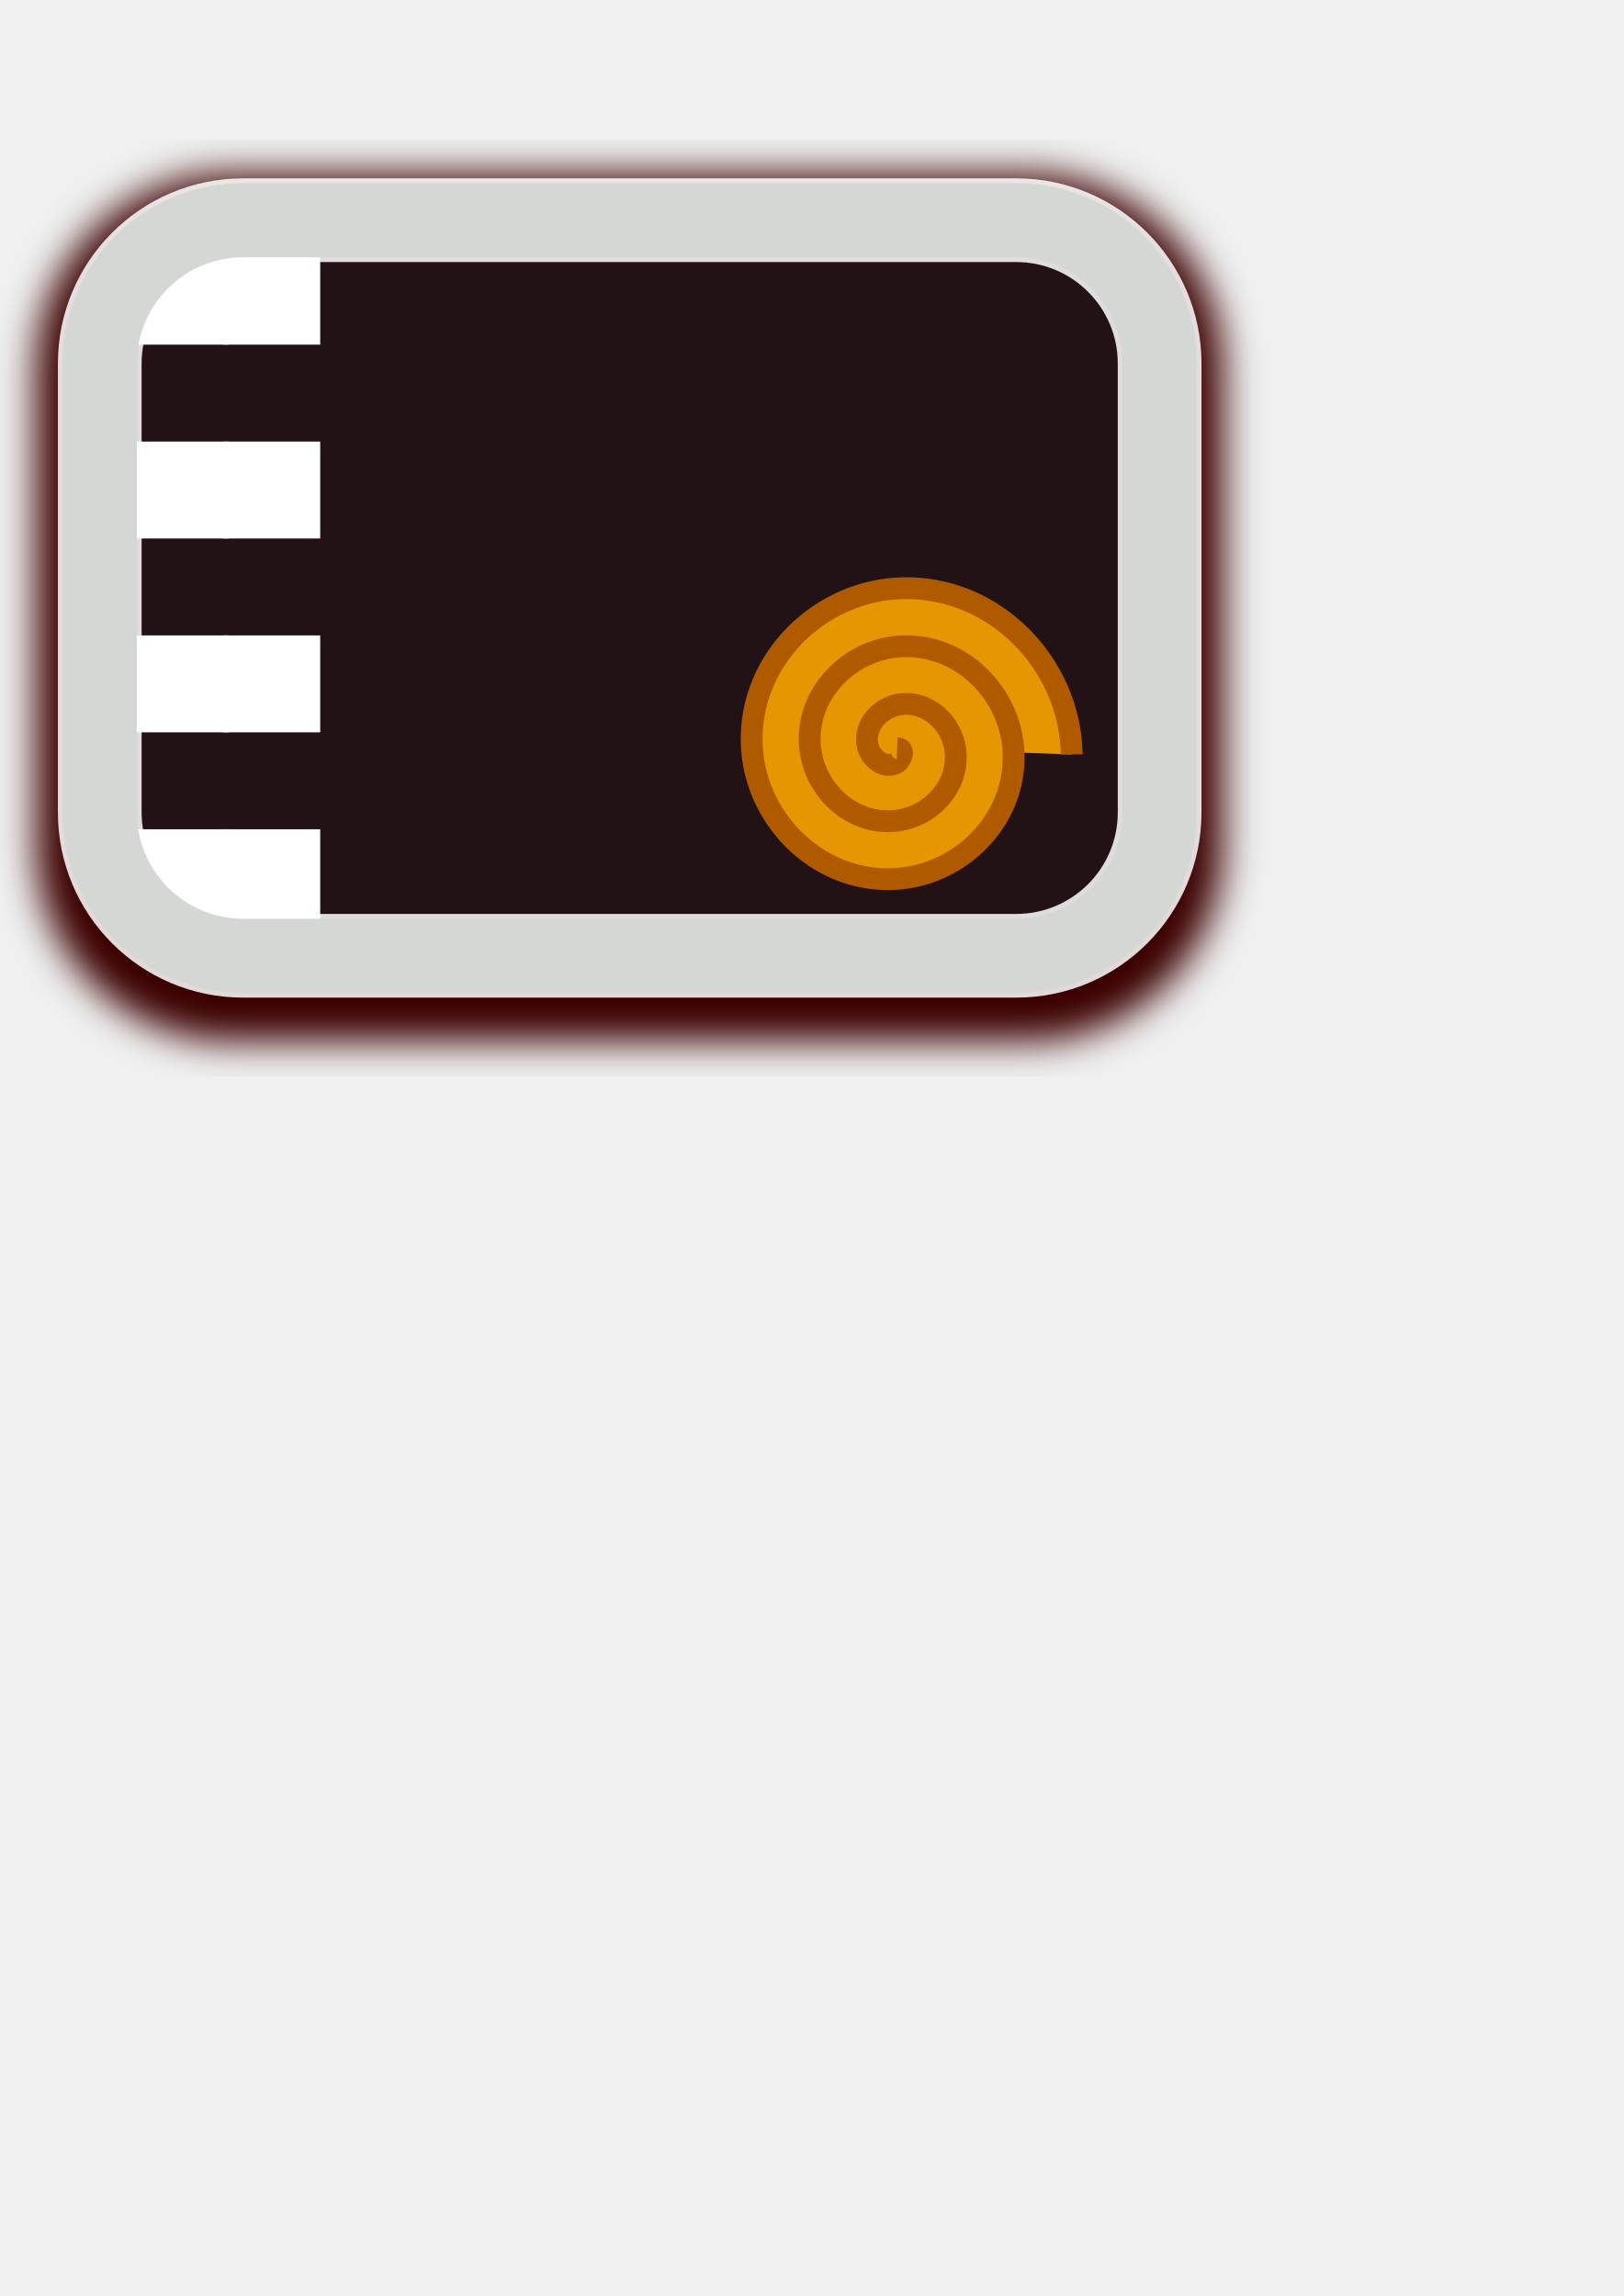
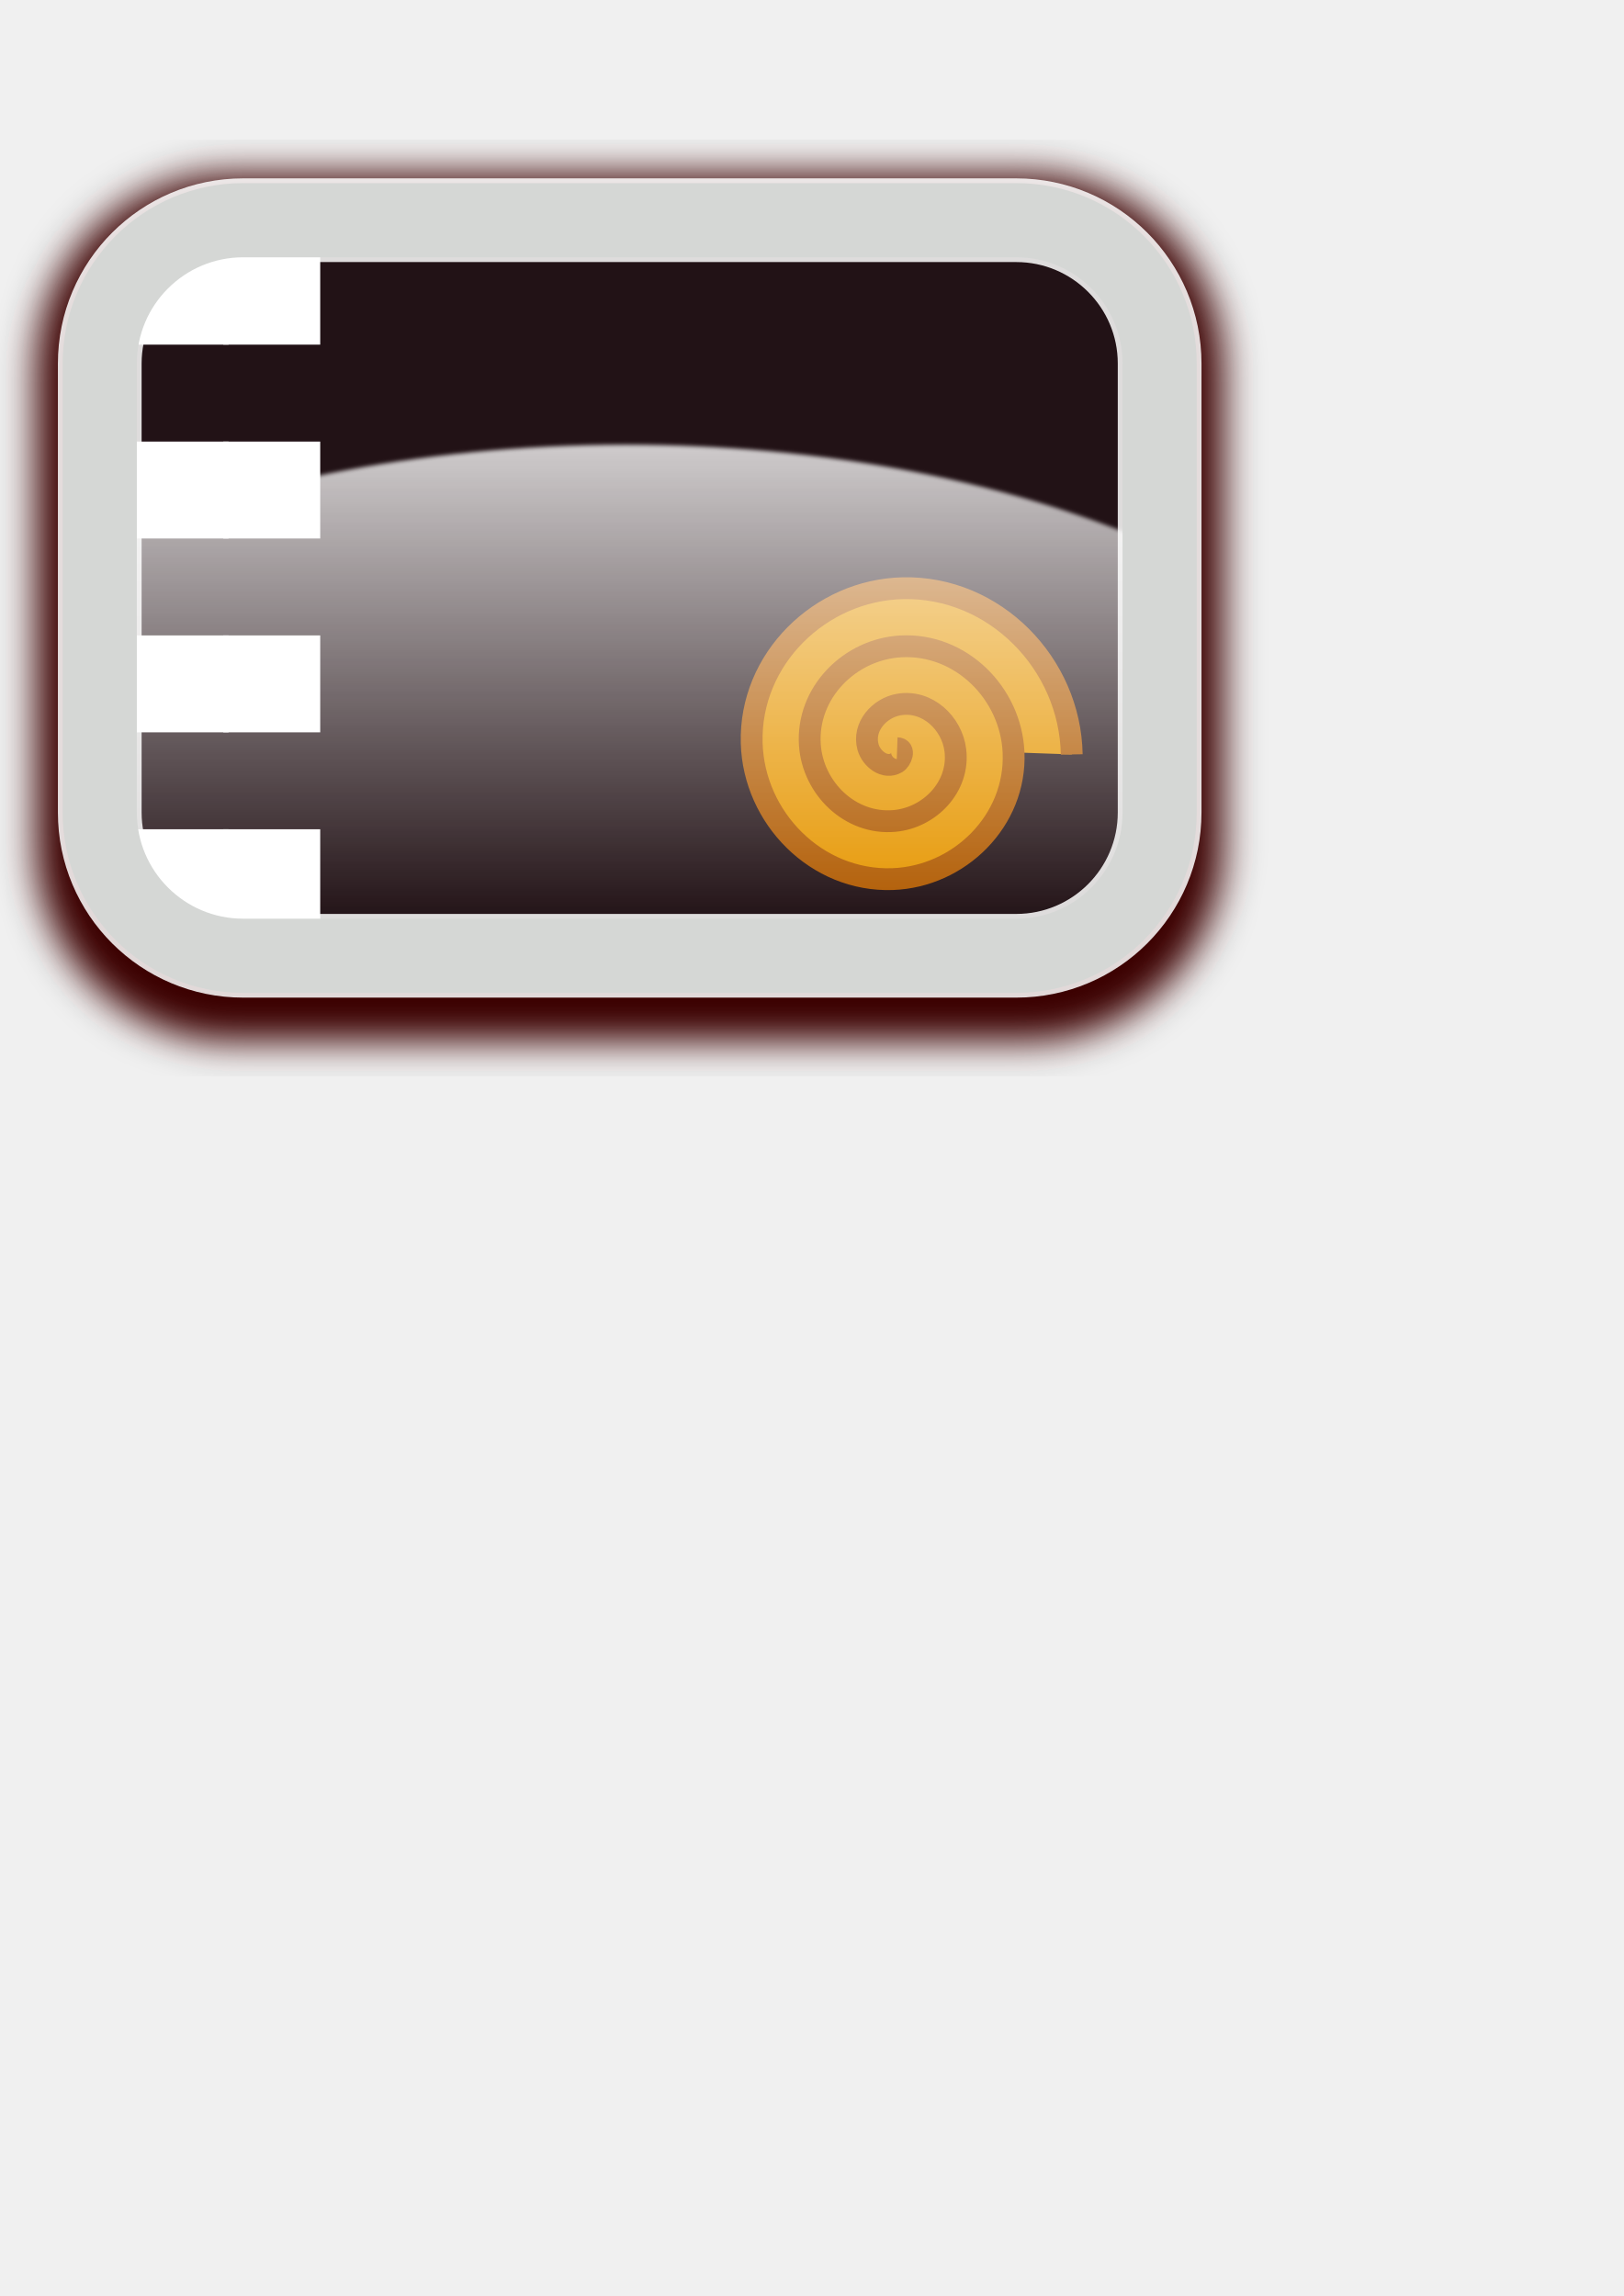
- <svg xmlns="http://www.w3.org/2000/svg" width="744.094" height="1052.362" id="svg2" version="1.1">
+ <svg xmlns="http://www.w3.org/2000/svg" xmlns:xlink="http://www.w3.org/1999/xlink" width="744.094" height="1052.362" id="svg2" version="1.1">
  <defs id="defs4">
+     <linearGradient id="linearGradient3612">
+       <stop style="stop-color:#ffffff;stop-opacity:1;" offset="0" id="stop3614" />
+       <stop style="stop-color:#ffffff;stop-opacity:0;" offset="1" id="stop3616" />
+     </linearGradient>
+     <linearGradient id="linearGradient3596">
+       <stop style="stop-color:#ffffff;stop-opacity:0.756;" offset="0" id="stop3598" />
+       <stop style="stop-color:#ffffff;stop-opacity:0.135" offset="1" id="stop3600" />
+     </linearGradient>
    <filter id="filter5489">
      <feGaussianBlur stdDeviation="8.615" id="feGaussianBlur5491" />
+     </filter>
+     <linearGradient xlink:href="#linearGradient3596" id="linearGradient3602" x1="236.376" y1="379.601" x2="236.376" y2="506.16" gradientUnits="userSpaceOnUse" />
+     <linearGradient xlink:href="#linearGradient3612" id="linearGradient3618" x1="270.391" y1="466.469" x2="270.391" y2="684.562" gradientUnits="userSpaceOnUse" gradientTransform="translate(8.081221,-262.6397)" />
+     <filter id="filter3640">
+       <feGaussianBlur stdDeviation="0.88" id="feGaussianBlur3642" />
    </filter>
  </defs>
  <g id="layer1">
    <rect ry="69.68" y="99.751" x="36.532" height="357.487" width="504.038" id="rect5447" style="fill:#221216;fill-opacity:1;fill-rule:nonzero;stroke:#3a0000;stroke-width:40.247;stroke-linecap:round;stroke-linejoin:round;stroke-miterlimit:4;stroke-opacity:1;stroke-dasharray:none;stroke-dashoffset:38.493;filter:url(#filter5489)" />
    <rect style="fill:#221216;fill-opacity:1;fill-rule:nonzero;stroke:#ffffff;stroke-width:38.368;stroke-linecap:round;stroke-linejoin:round;stroke-miterlimit:4;stroke-opacity:0.848;stroke-dasharray:none;stroke-dashoffset:38.493" id="rect2816" width="485.714" height="337.143" x="45.714" y="100.934" ry="65.714" />
    <path style="fill:#e69600;fill-opacity:1;stroke:#b05a00;stroke-width:10;stroke-linecap:butt;stroke-linejoin:miter;stroke-miterlimit:4;stroke-opacity:1;stroke-dasharray:none" id="path3604" d="m 322.857,620.934 c 4.011,0.143 1.786,5.478 -0.238,6.667 -5.485,3.223 -11.636,-1.919 -13.095,-7.143 -2.611,-9.344 5.171,-17.969 14.048,-19.524 13.027,-2.282 24.417,8.44 25.952,20.952 2.047,16.677 -11.713,30.909 -27.857,32.381 -20.316,1.853 -37.423,-14.985 -38.809,-34.762 -1.68,-23.952 18.258,-43.949 41.667,-45.238 27.586,-1.519 50.484,21.531 51.667,48.571 1.365,31.219 -24.804,57.024 -55.476,58.095 -34.852,1.217 -63.567,-28.077 -64.524,-62.381 -1.073,-38.484 31.35,-70.113 69.286,-70.952 42.116,-0.931 76.662,34.623 77.381,76.191" transform="translate(88.28571,-278)" />
    <path style="fill:none;stroke:#ffffff;stroke-width:44.423;stroke-linecap:butt;stroke-linejoin:miter;stroke-miterlimit:0;stroke-opacity:1;stroke-dasharray:44.423, 44.423;stroke-dashoffset:0" d="m 82.536,113.544 0,308.323" id="path5420" />
    <path id="path5424" d="m 124.536,113.544 0,308.323" style="fill:none;stroke:#ffffff;stroke-width:44.423;stroke-linecap:butt;stroke-linejoin:miter;stroke-miterlimit:0;stroke-opacity:1;stroke-dasharray:44.423, 44.423;stroke-dashoffset:0" />
+     <path style="fill:url(#linearGradient3618);fill-opacity:1;stroke:none;opacity:0.778;filter:url(#filter3640)" d="m 286.894,203.829 c -96.092,0 -183.949,18.763 -251.281,49.781 l 0,102.594 c 0,36.406 29.313,65.719 65.719,65.719 l 354.281,0 c 36.406,0 65.719,-29.313 65.719,-65.719 l 0,-109.875 c -64.852,-26.633 -146.146,-42.5 -234.438,-42.5 z" id="rect3604" />
    <rect ry="65.714" y="100.934" x="45.714" height="337.143" width="485.714" id="rect5422" style="fill:none;fill-opacity:1;fill-rule:nonzero;stroke:#d5d7d5;stroke-width:34;stroke-linecap:round;stroke-linejoin:round;stroke-miterlimit:4;stroke-opacity:1;stroke-dasharray:none;stroke-dashoffset:38.493" />
  </g>
</svg>
